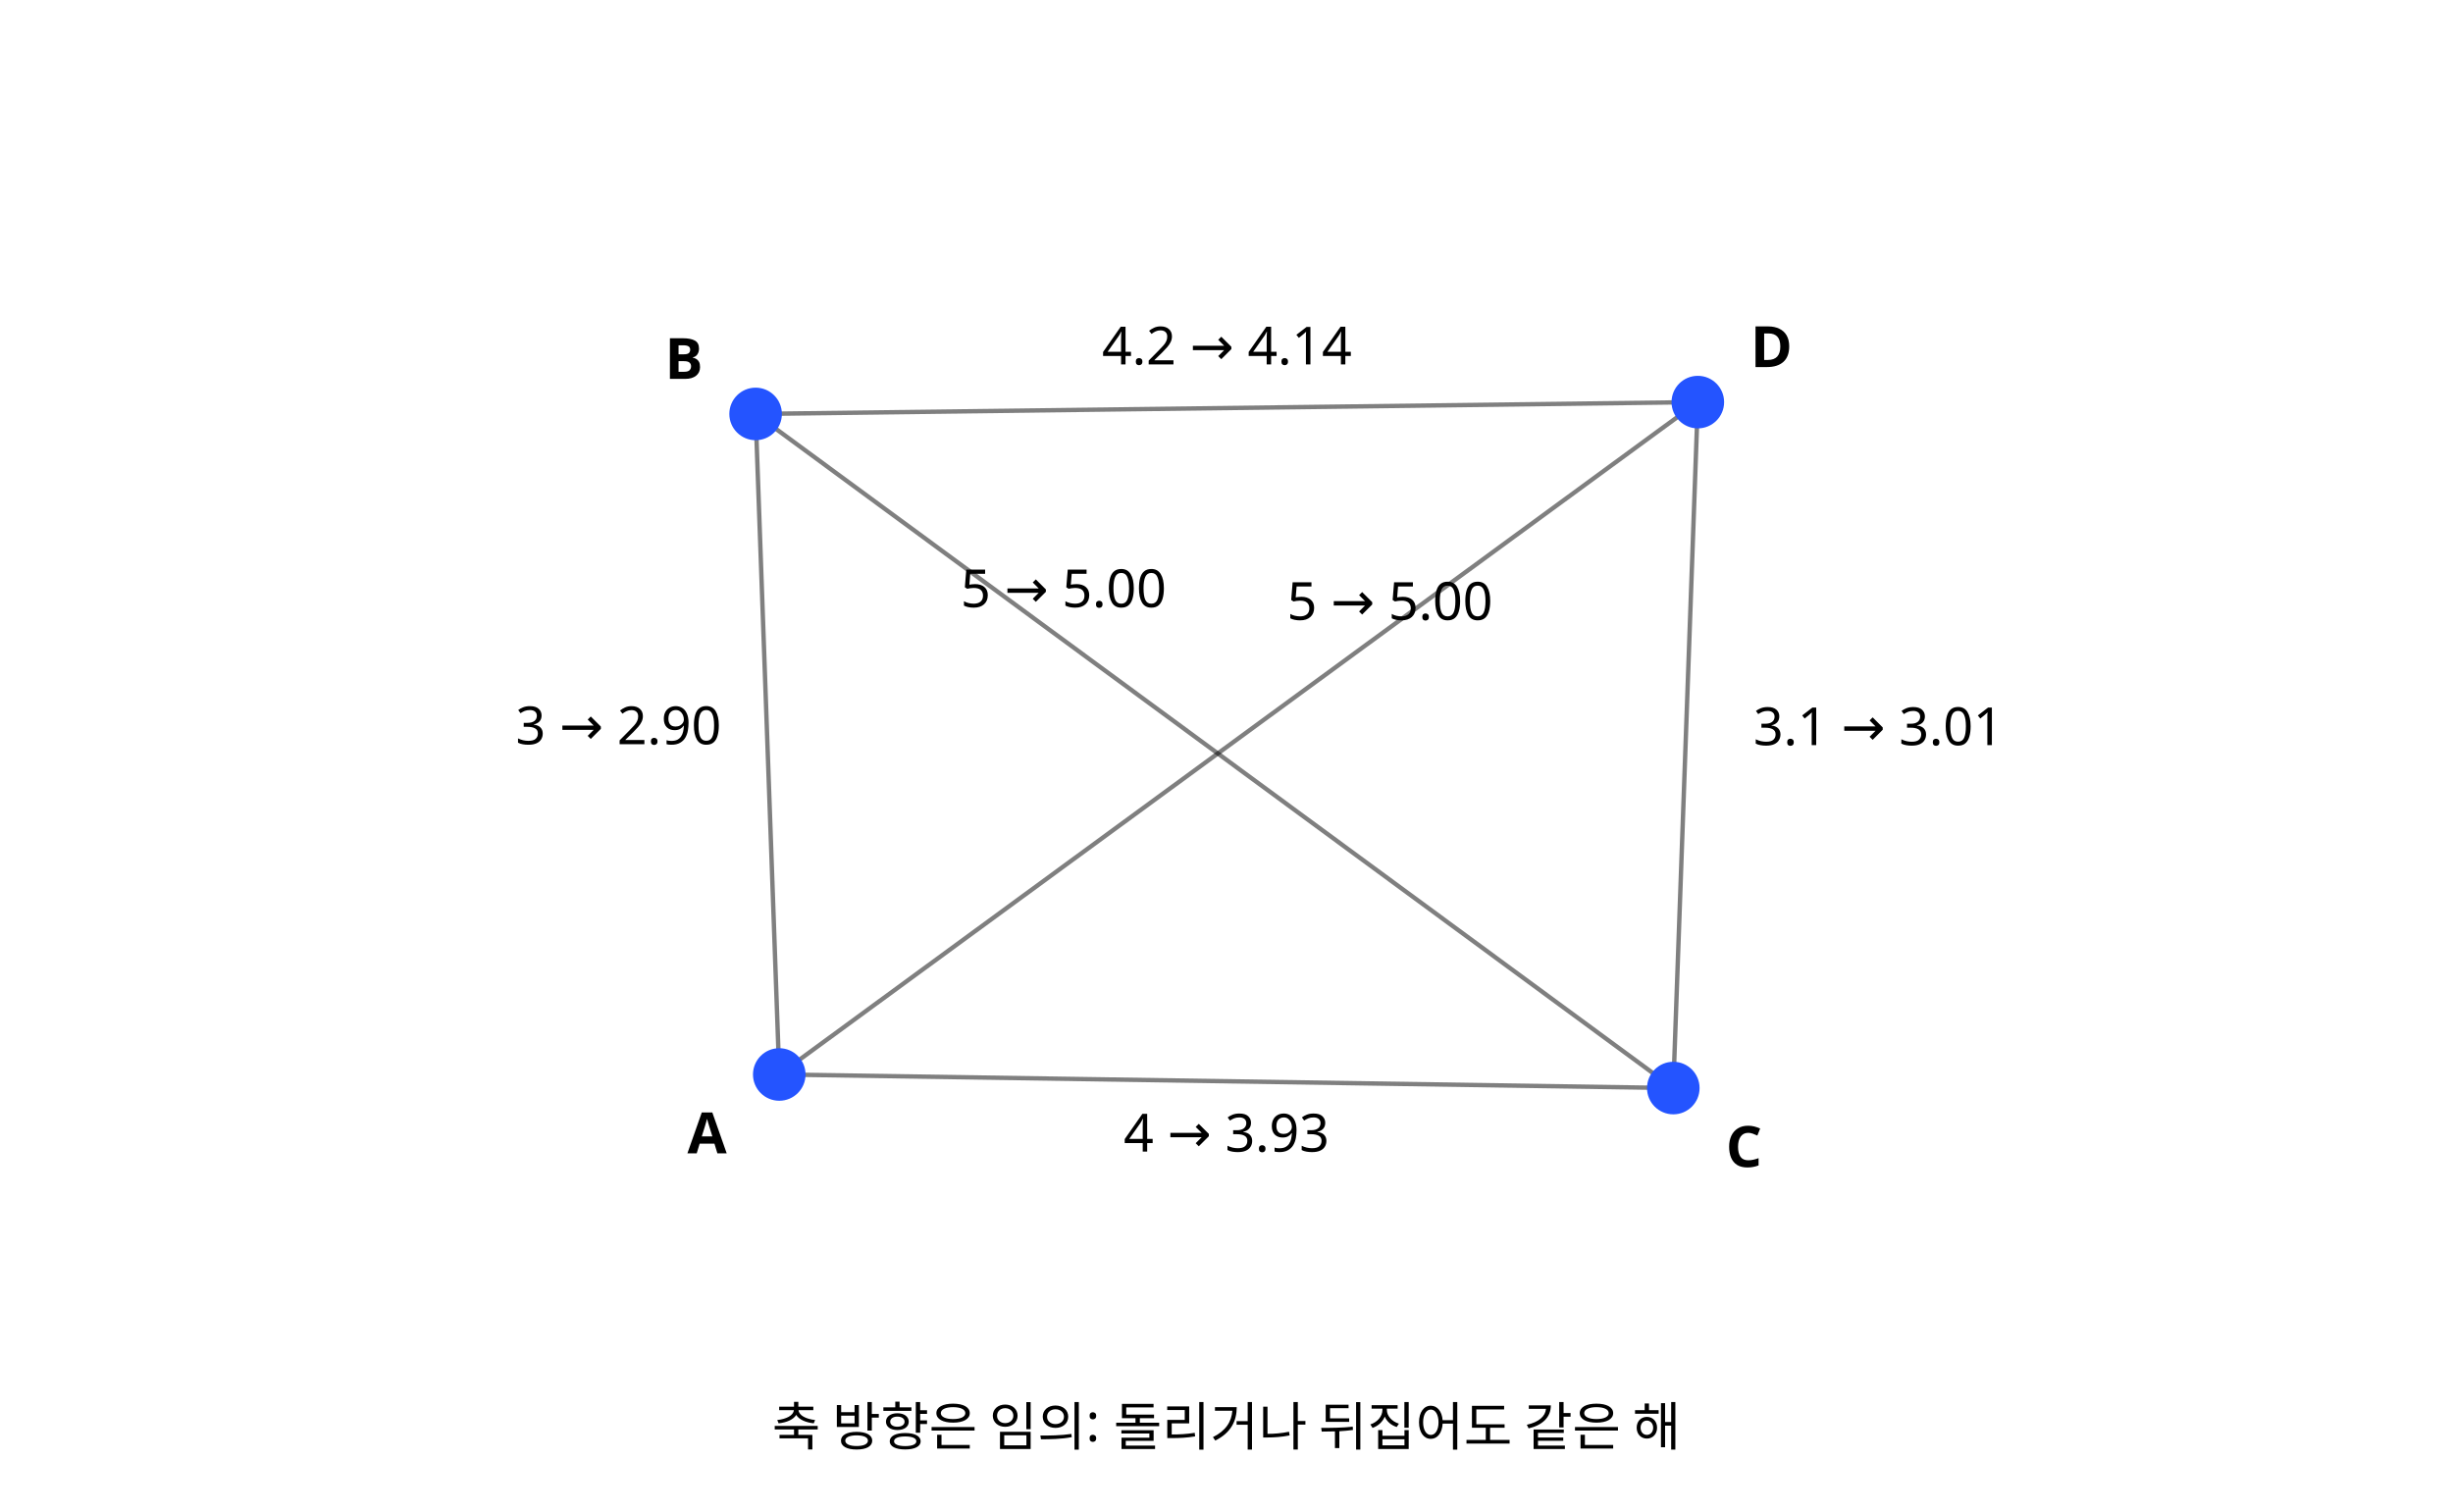
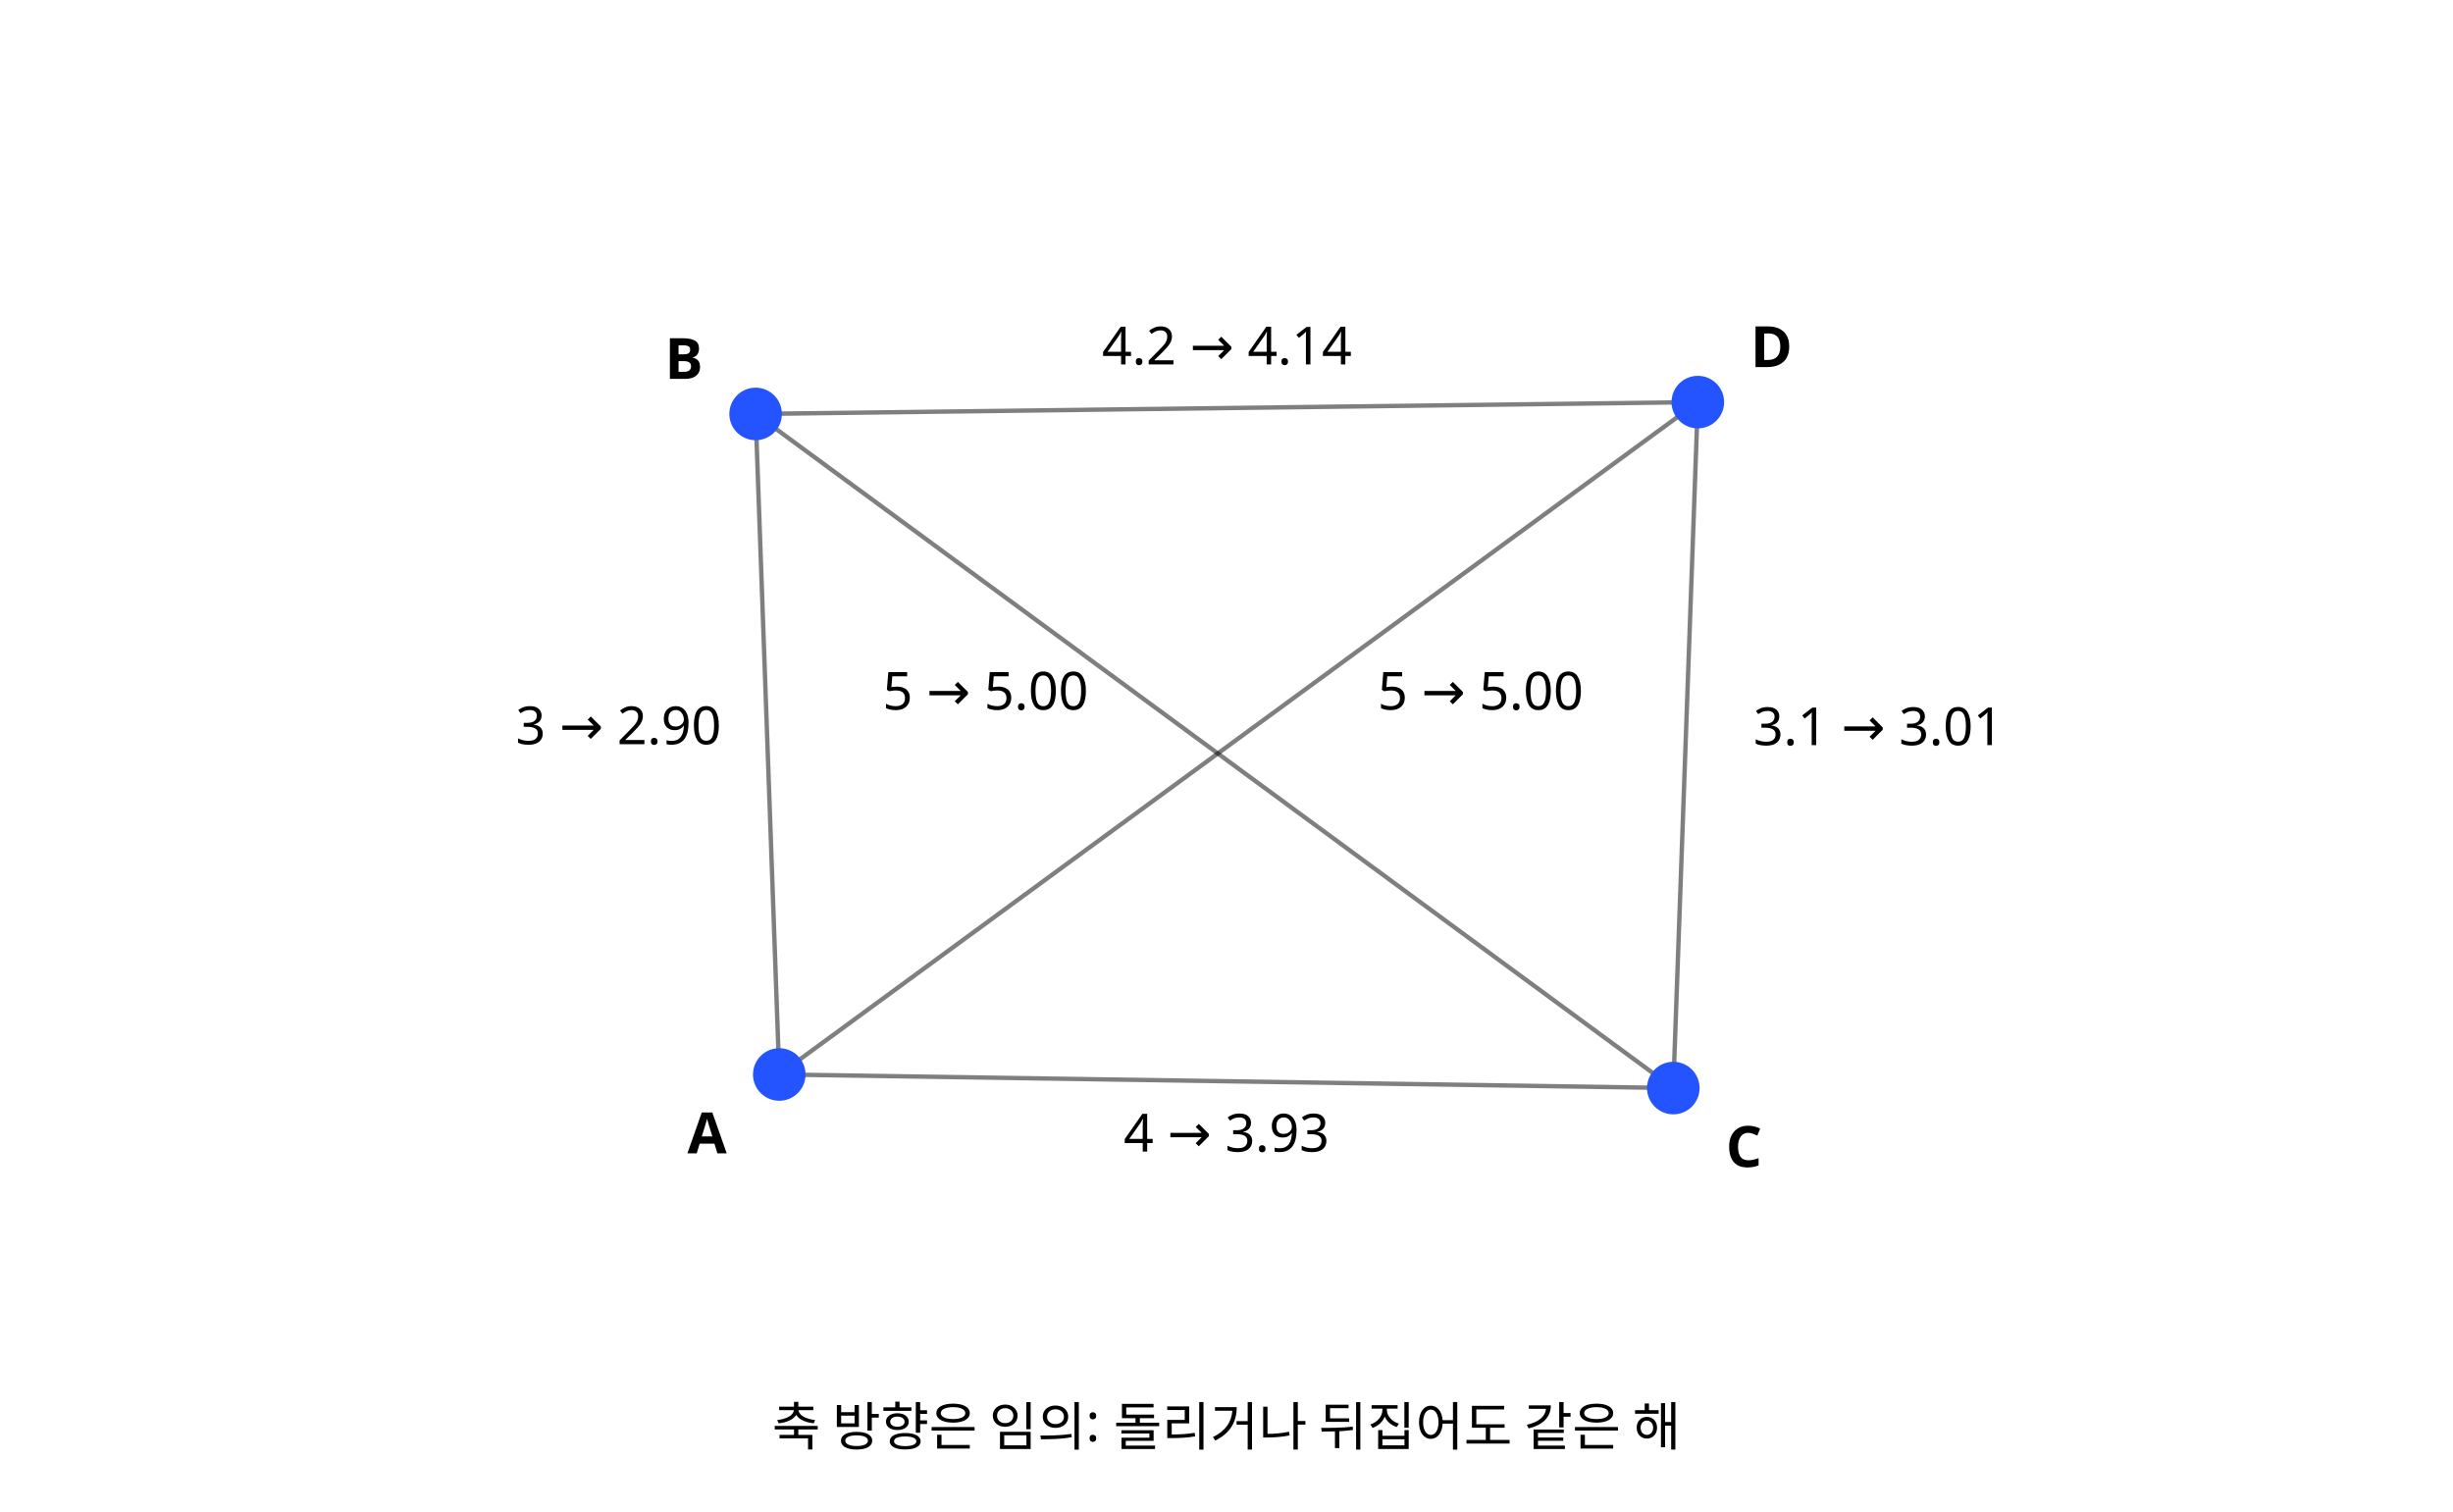
<svg xmlns="http://www.w3.org/2000/svg" class="si si-illus" viewBox="0 0 560 345" style="max-width:560px;color:var(--si-ink,var(--text,#1f2328))" role="img" aria-labelledby="multidimensional-scaling-t" font-family="'Pretendard','Noto Sans KR','Apple SD Gothic Neo',sans-serif" font-size="13" fill="currentColor">
  <defs />
  <line x1="177.9" y1="245.3" x2="172.5" y2="94.5" style="stroke:currentColor;fill:none" stroke-width="1" opacity="0.5" />
  <line x1="177.9" y1="245.3" x2="382" y2="248.4" style="stroke:currentColor;fill:none" stroke-width="1" opacity="0.5" />
  <line x1="177.9" y1="245.3" x2="387.6" y2="91.8" style="stroke:currentColor;fill:none" stroke-width="1" opacity="0.5" />
  <line x1="172.5" y1="94.5" x2="382" y2="248.4" style="stroke:currentColor;fill:none" stroke-width="1" opacity="0.5" />
  <line x1="172.5" y1="94.5" x2="387.6" y2="91.8" style="stroke:currentColor;fill:none" stroke-width="1" opacity="0.5" />
  <line x1="382" y1="248.4" x2="387.6" y2="91.8" style="stroke:currentColor;fill:none" stroke-width="1" opacity="0.5" />
  <circle cx="177.9" cy="245.3" r="6" style="stroke:none;fill:var(--si-accent,#2454ff)" stroke-width="1.6" />
  <text x="165.9" y="263.3" text-anchor="end" font-weight="700">A</text>
  <circle cx="172.5" cy="94.5" r="6" style="stroke:none;fill:var(--si-accent,#2454ff)" stroke-width="1.6" />
  <text x="160.5" y="86.5" text-anchor="end" font-weight="700">B</text>
  <circle cx="382" cy="248.4" r="6" style="stroke:none;fill:var(--si-accent,#2454ff)" stroke-width="1.6" />
  <text x="394" y="266.4" font-weight="700">C</text>
  <circle cx="387.6" cy="91.8" r="6" style="stroke:none;fill:var(--si-accent,#2454ff)" stroke-width="1.6" />
  <text x="399.6" y="83.8" font-weight="700">D</text>
  <text x="141.2" y="169.9" text-anchor="middle" font-size="12">3 → 2.90</text>
  <text x="428.8" y="170.1" text-anchor="middle" font-size="12">3.1 → 3.01</text>
  <text x="280" y="262.9" text-anchor="middle" font-size="12">4 → 3.93</text>
  <text x="280.1" y="83.2" text-anchor="middle" font-size="12">4.2 → 4.14</text>
-   <text x="242.8" y="138.6" text-anchor="middle" font-size="12">5 → 5.00</text>
-   <text x="317.3" y="141.5" text-anchor="middle" font-size="12">5 → 5.00</text>
+   <text x="225" y="162" text-anchor="middle" font-size="12">5 → 5.00</text>
+   <text x="338" y="162" text-anchor="middle" font-size="12">5 → 5.00</text>
  <text x="280" y="330" text-anchor="middle" font-size="12">축 방향은 임의: 돌리거나 뒤집어도 같은 해</text>
</svg>
